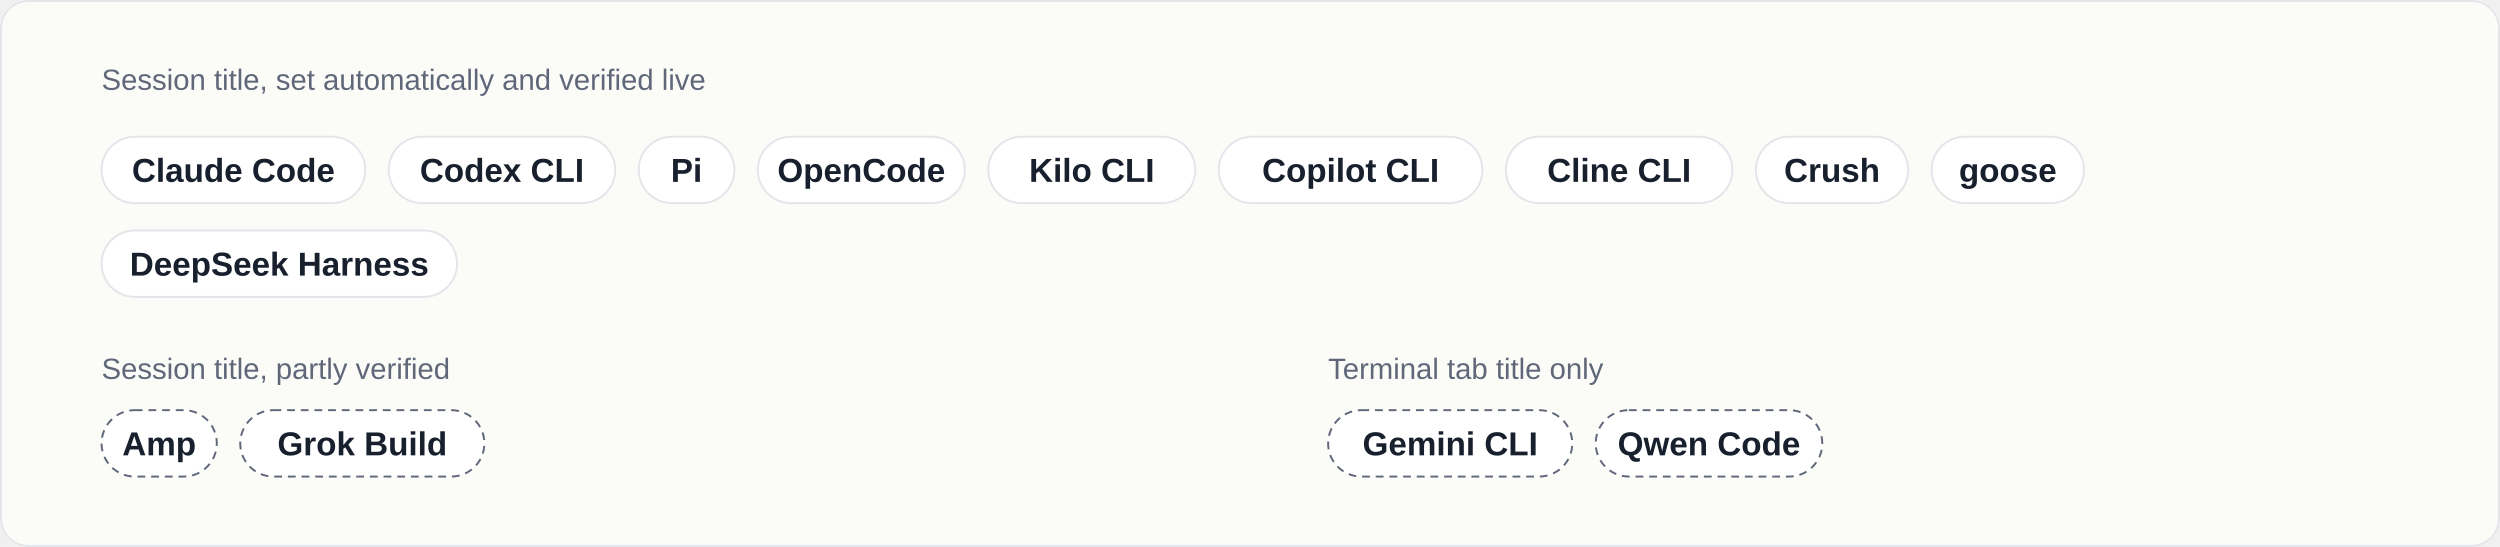
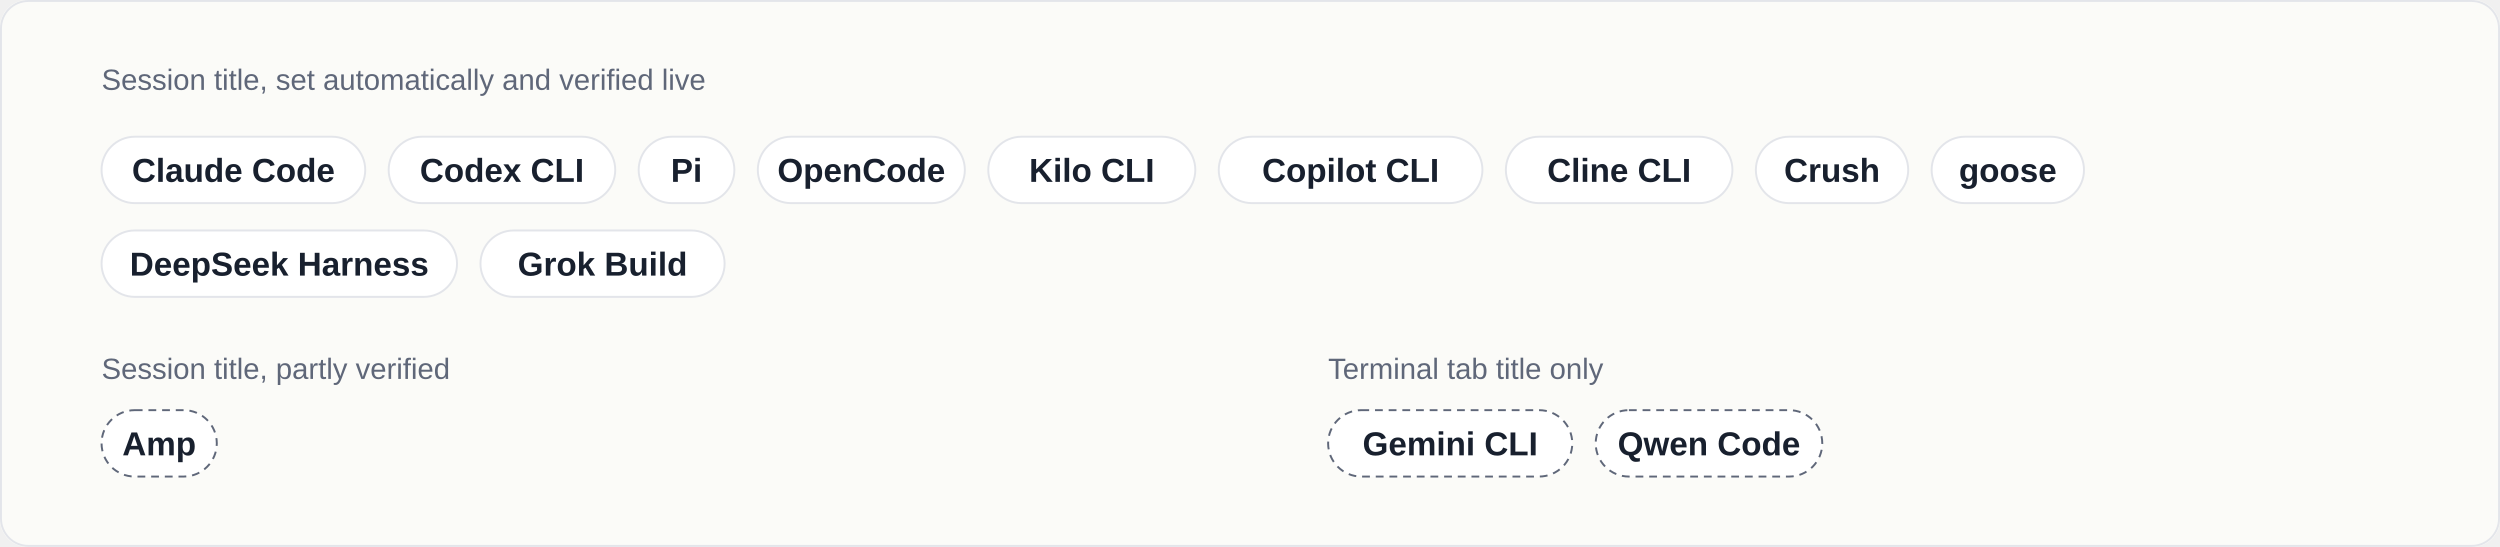
- <svg xmlns="http://www.w3.org/2000/svg" width="1280" height="280" viewBox="0 0 1280 280" role="img" aria-label="Session title: Claude Code, Codex CLI, Pi, OpenCode, Kilo CLI, Copilot CLI, Cline CLI, Crush, goose, DeepSeek Harness. Partly verified: Amp, Grok Build. Tab title only: Gemini CLI, Qwen Code.">
+ <svg xmlns="http://www.w3.org/2000/svg" width="1280" height="280" viewBox="0 0 1280 280" role="img" aria-label="Session title: Claude Code, Codex CLI, Pi, OpenCode, Kilo CLI, Copilot CLI, Cline CLI, Crush, goose, DeepSeek Harness, Grok Build. Partly verified: Amp. Tab title only: Gemini CLI, Qwen Code.">
  <rect width="1280" height="280" rx="14" fill="#FBFBF8" />
  <rect x="0.5" y="0.5" width="1279" height="279" rx="14" fill="none" stroke="#E3E5EA" />
  <text x="52" y="46" font-family="-apple-system, BlinkMacSystemFont, 'Segoe UI', 'Helvetica Neue', Arial, sans-serif" font-size="15" fill="#5F6779">Session title, set automatically and verified live</text>
  <rect x="52" y="70" width="135" height="34" rx="17" fill="#FFFFFF" stroke="#E3E5EA" />
  <text x="119.5" y="93.12" text-anchor="middle" font-family="-apple-system, BlinkMacSystemFont, 'Segoe UI', 'Helvetica Neue', Arial, sans-serif" font-size="17" font-weight="600" fill="#18202E">Claude Code</text>
  <rect x="199" y="70" width="116" height="34" rx="17" fill="#FFFFFF" stroke="#E3E5EA" />
  <text x="257" y="93.12" text-anchor="middle" font-family="-apple-system, BlinkMacSystemFont, 'Segoe UI', 'Helvetica Neue', Arial, sans-serif" font-size="17" font-weight="600" fill="#18202E">Codex CLI</text>
  <rect x="327" y="70" width="49" height="34" rx="17" fill="#FFFFFF" stroke="#E3E5EA" />
  <text x="351.5" y="93.12" text-anchor="middle" font-family="-apple-system, BlinkMacSystemFont, 'Segoe UI', 'Helvetica Neue', Arial, sans-serif" font-size="17" font-weight="600" fill="#18202E">Pi</text>
  <rect x="388" y="70" width="106" height="34" rx="17" fill="#FFFFFF" stroke="#E3E5EA" />
  <text x="441" y="93.12" text-anchor="middle" font-family="-apple-system, BlinkMacSystemFont, 'Segoe UI', 'Helvetica Neue', Arial, sans-serif" font-size="17" font-weight="600" fill="#18202E">OpenCode</text>
  <rect x="506" y="70" width="106" height="34" rx="17" fill="#FFFFFF" stroke="#E3E5EA" />
  <text x="559" y="93.12" text-anchor="middle" font-family="-apple-system, BlinkMacSystemFont, 'Segoe UI', 'Helvetica Neue', Arial, sans-serif" font-size="17" font-weight="600" fill="#18202E">Kilo CLI</text>
  <rect x="624" y="70" width="135" height="34" rx="17" fill="#FFFFFF" stroke="#E3E5EA" />
  <text x="691.5" y="93.12" text-anchor="middle" font-family="-apple-system, BlinkMacSystemFont, 'Segoe UI', 'Helvetica Neue', Arial, sans-serif" font-size="17" font-weight="600" fill="#18202E">Copilot CLI</text>
  <rect x="771" y="70" width="116" height="34" rx="17" fill="#FFFFFF" stroke="#E3E5EA" />
  <text x="829" y="93.12" text-anchor="middle" font-family="-apple-system, BlinkMacSystemFont, 'Segoe UI', 'Helvetica Neue', Arial, sans-serif" font-size="17" font-weight="600" fill="#18202E">Cline CLI</text>
  <rect x="899" y="70" width="78" height="34" rx="17" fill="#FFFFFF" stroke="#E3E5EA" />
  <text x="938" y="93.12" text-anchor="middle" font-family="-apple-system, BlinkMacSystemFont, 'Segoe UI', 'Helvetica Neue', Arial, sans-serif" font-size="17" font-weight="600" fill="#18202E">Crush</text>
  <rect x="989" y="70" width="78" height="34" rx="17" fill="#FFFFFF" stroke="#E3E5EA" />
  <text x="1028" y="93.12" text-anchor="middle" font-family="-apple-system, BlinkMacSystemFont, 'Segoe UI', 'Helvetica Neue', Arial, sans-serif" font-size="17" font-weight="600" fill="#18202E">goose</text>
  <rect x="52" y="118" width="182" height="34" rx="17" fill="#FFFFFF" stroke="#E3E5EA" />
  <text x="143" y="141.12" text-anchor="middle" font-family="-apple-system, BlinkMacSystemFont, 'Segoe UI', 'Helvetica Neue', Arial, sans-serif" font-size="17" font-weight="600" fill="#18202E">DeepSeek Harness</text>
+   <rect x="246" y="118" width="125" height="34" rx="17" fill="#FFFFFF" stroke="#E3E5EA" />
+   <text x="308.5" y="141.12" text-anchor="middle" font-family="-apple-system, BlinkMacSystemFont, 'Segoe UI', 'Helvetica Neue', Arial, sans-serif" font-size="17" font-weight="600" fill="#18202E">Grok Build</text>
  <text x="52" y="194" font-family="-apple-system, BlinkMacSystemFont, 'Segoe UI', 'Helvetica Neue', Arial, sans-serif" font-size="15" fill="#5F6779">Session title, partly verified</text>
  <rect x="52" y="210" width="59" height="34" rx="17" fill="#FFFFFF" stroke="#5F6779" stroke-dasharray="4 3" />
  <text x="81.5" y="233.12" text-anchor="middle" font-family="-apple-system, BlinkMacSystemFont, 'Segoe UI', 'Helvetica Neue', Arial, sans-serif" font-size="17" font-weight="600" fill="#18202E">Amp</text>
-   <rect x="123" y="210" width="125" height="34" rx="17" fill="#FFFFFF" stroke="#5F6779" stroke-dasharray="4 3" />
-   <text x="185.5" y="233.12" text-anchor="middle" font-family="-apple-system, BlinkMacSystemFont, 'Segoe UI', 'Helvetica Neue', Arial, sans-serif" font-size="17" font-weight="600" fill="#18202E">Grok Build</text>
  <text x="680" y="194" font-family="-apple-system, BlinkMacSystemFont, 'Segoe UI', 'Helvetica Neue', Arial, sans-serif" font-size="15" fill="#5F6779">Terminal tab title only</text>
  <rect x="680" y="210" width="125" height="34" rx="17" fill="#FFFFFF" stroke="#5F6779" stroke-dasharray="4 3" />
  <text x="742.5" y="233.12" text-anchor="middle" font-family="-apple-system, BlinkMacSystemFont, 'Segoe UI', 'Helvetica Neue', Arial, sans-serif" font-size="17" font-weight="600" fill="#18202E">Gemini CLI</text>
  <rect x="817" y="210" width="116" height="34" rx="17" fill="#FFFFFF" stroke="#5F6779" stroke-dasharray="4 3" />
  <text x="875" y="233.12" text-anchor="middle" font-family="-apple-system, BlinkMacSystemFont, 'Segoe UI', 'Helvetica Neue', Arial, sans-serif" font-size="17" font-weight="600" fill="#18202E">Qwen Code</text>
</svg>
